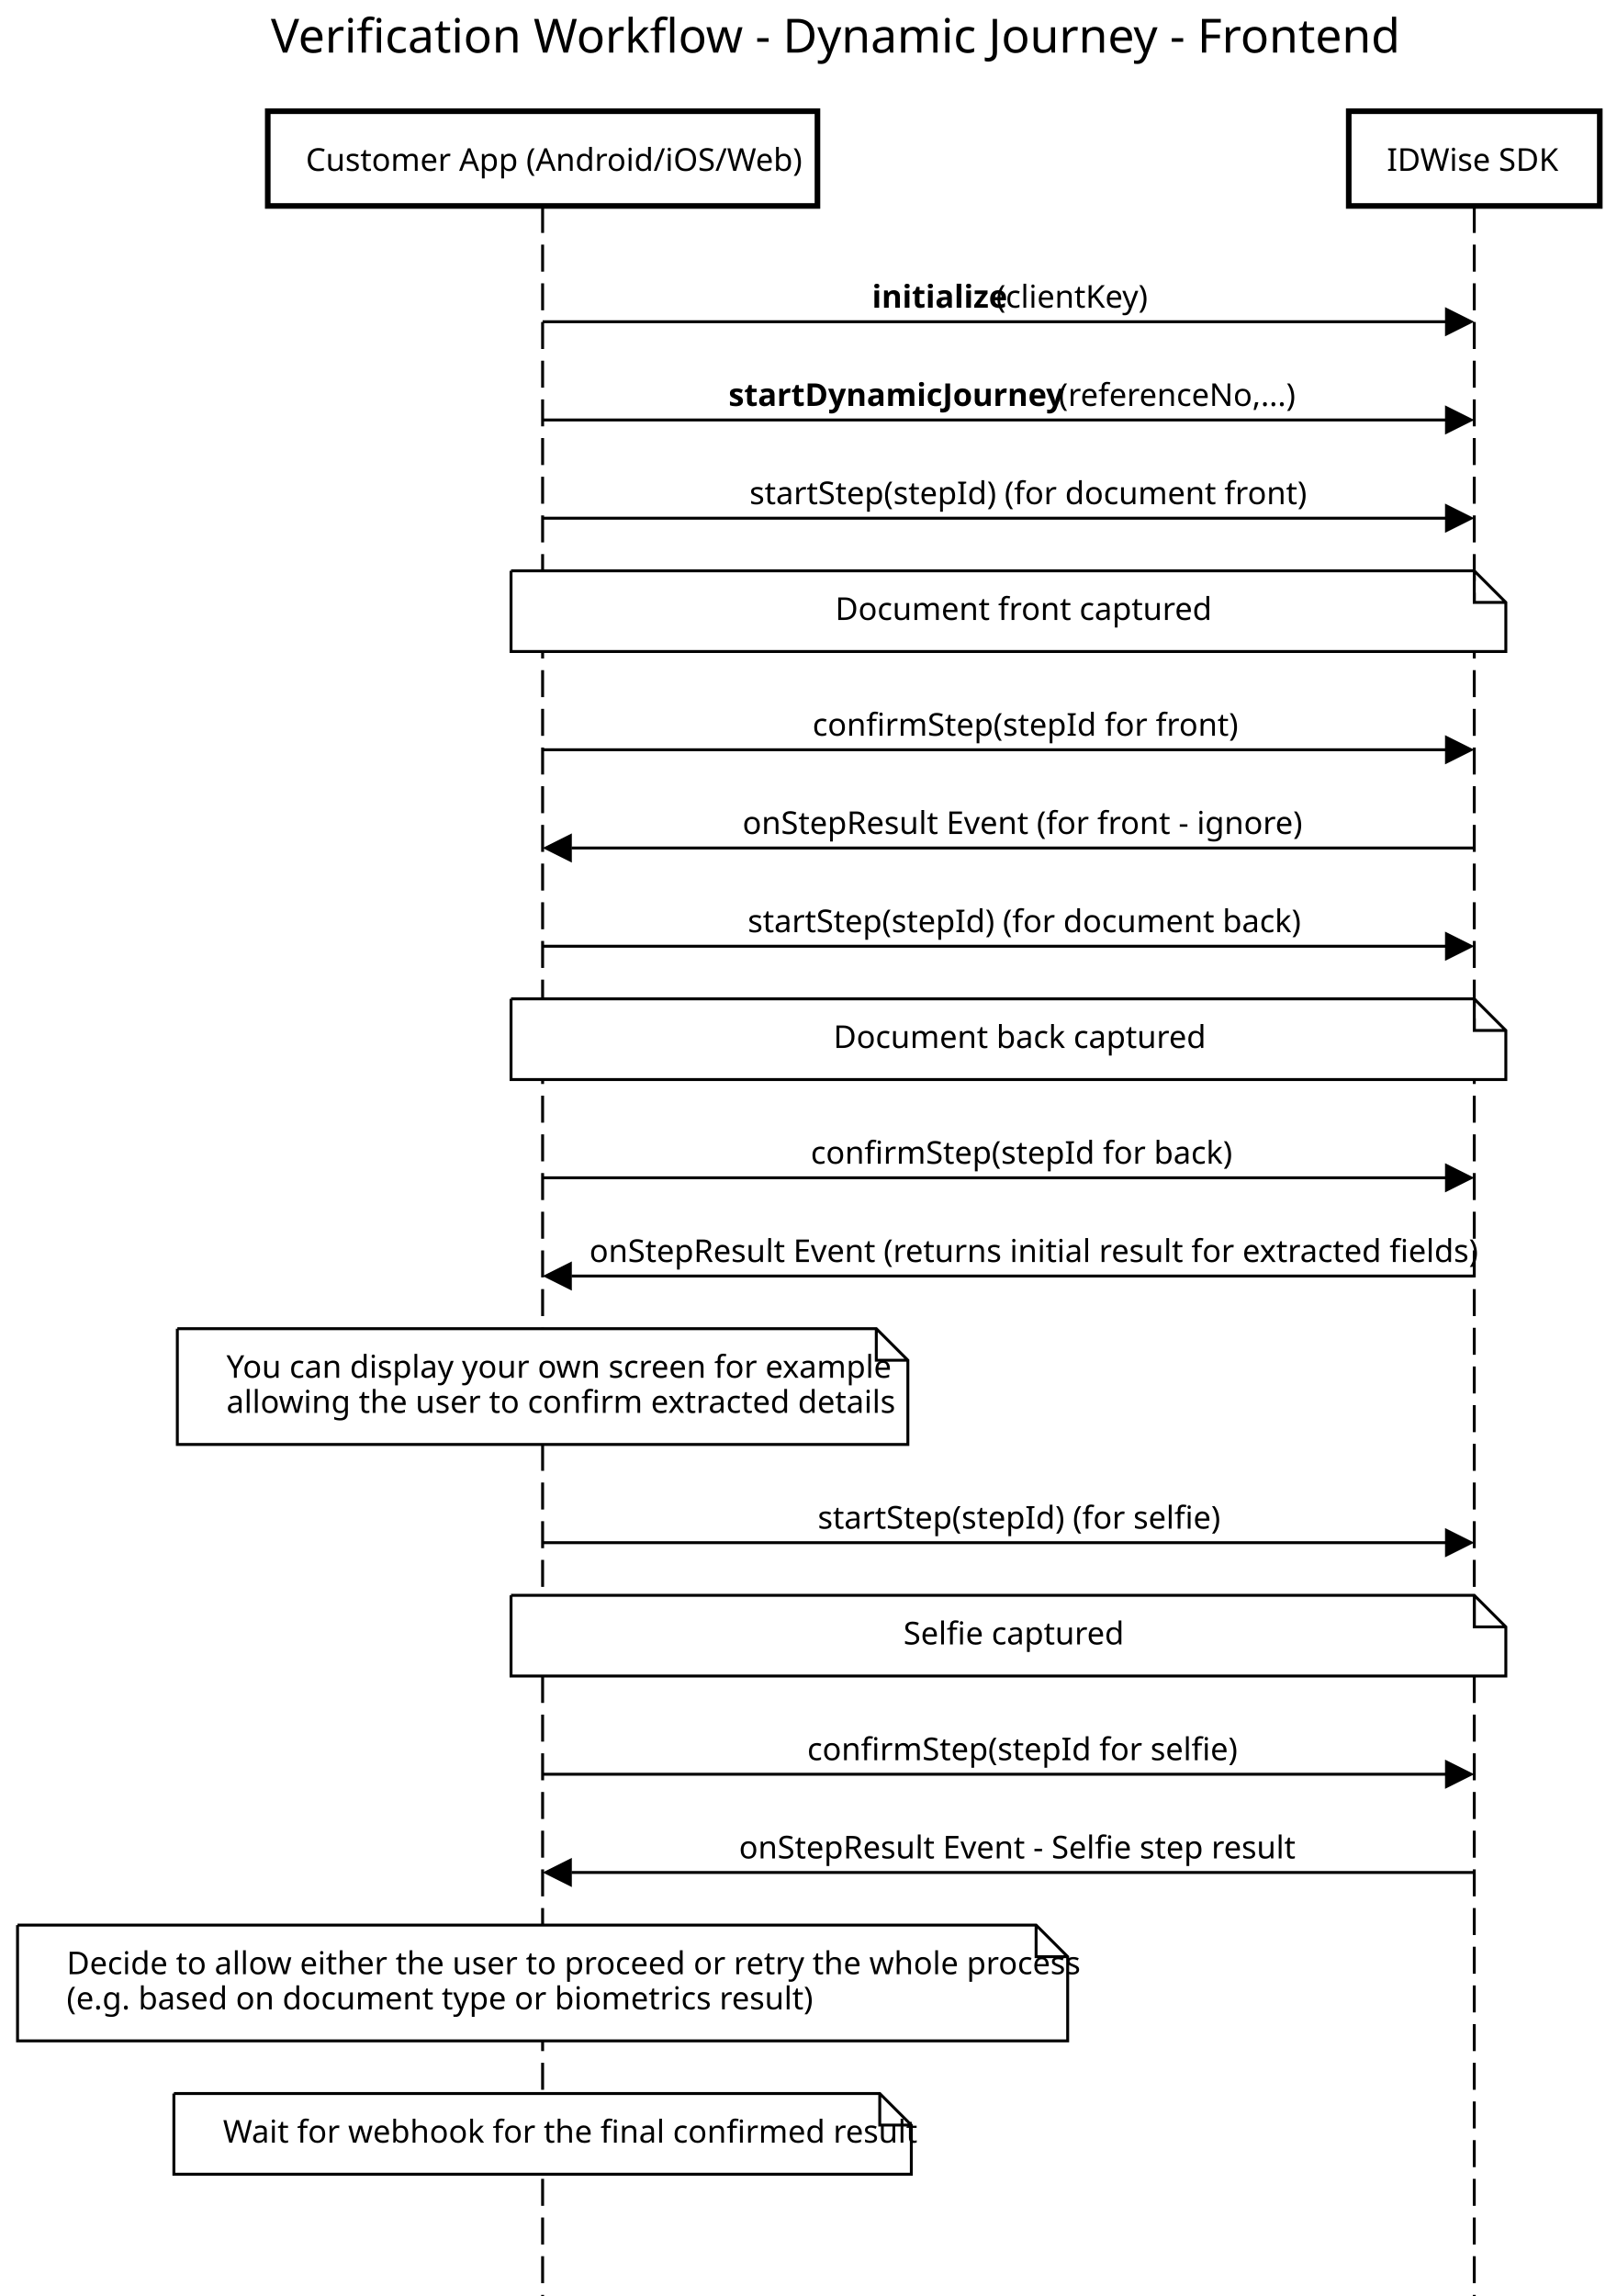
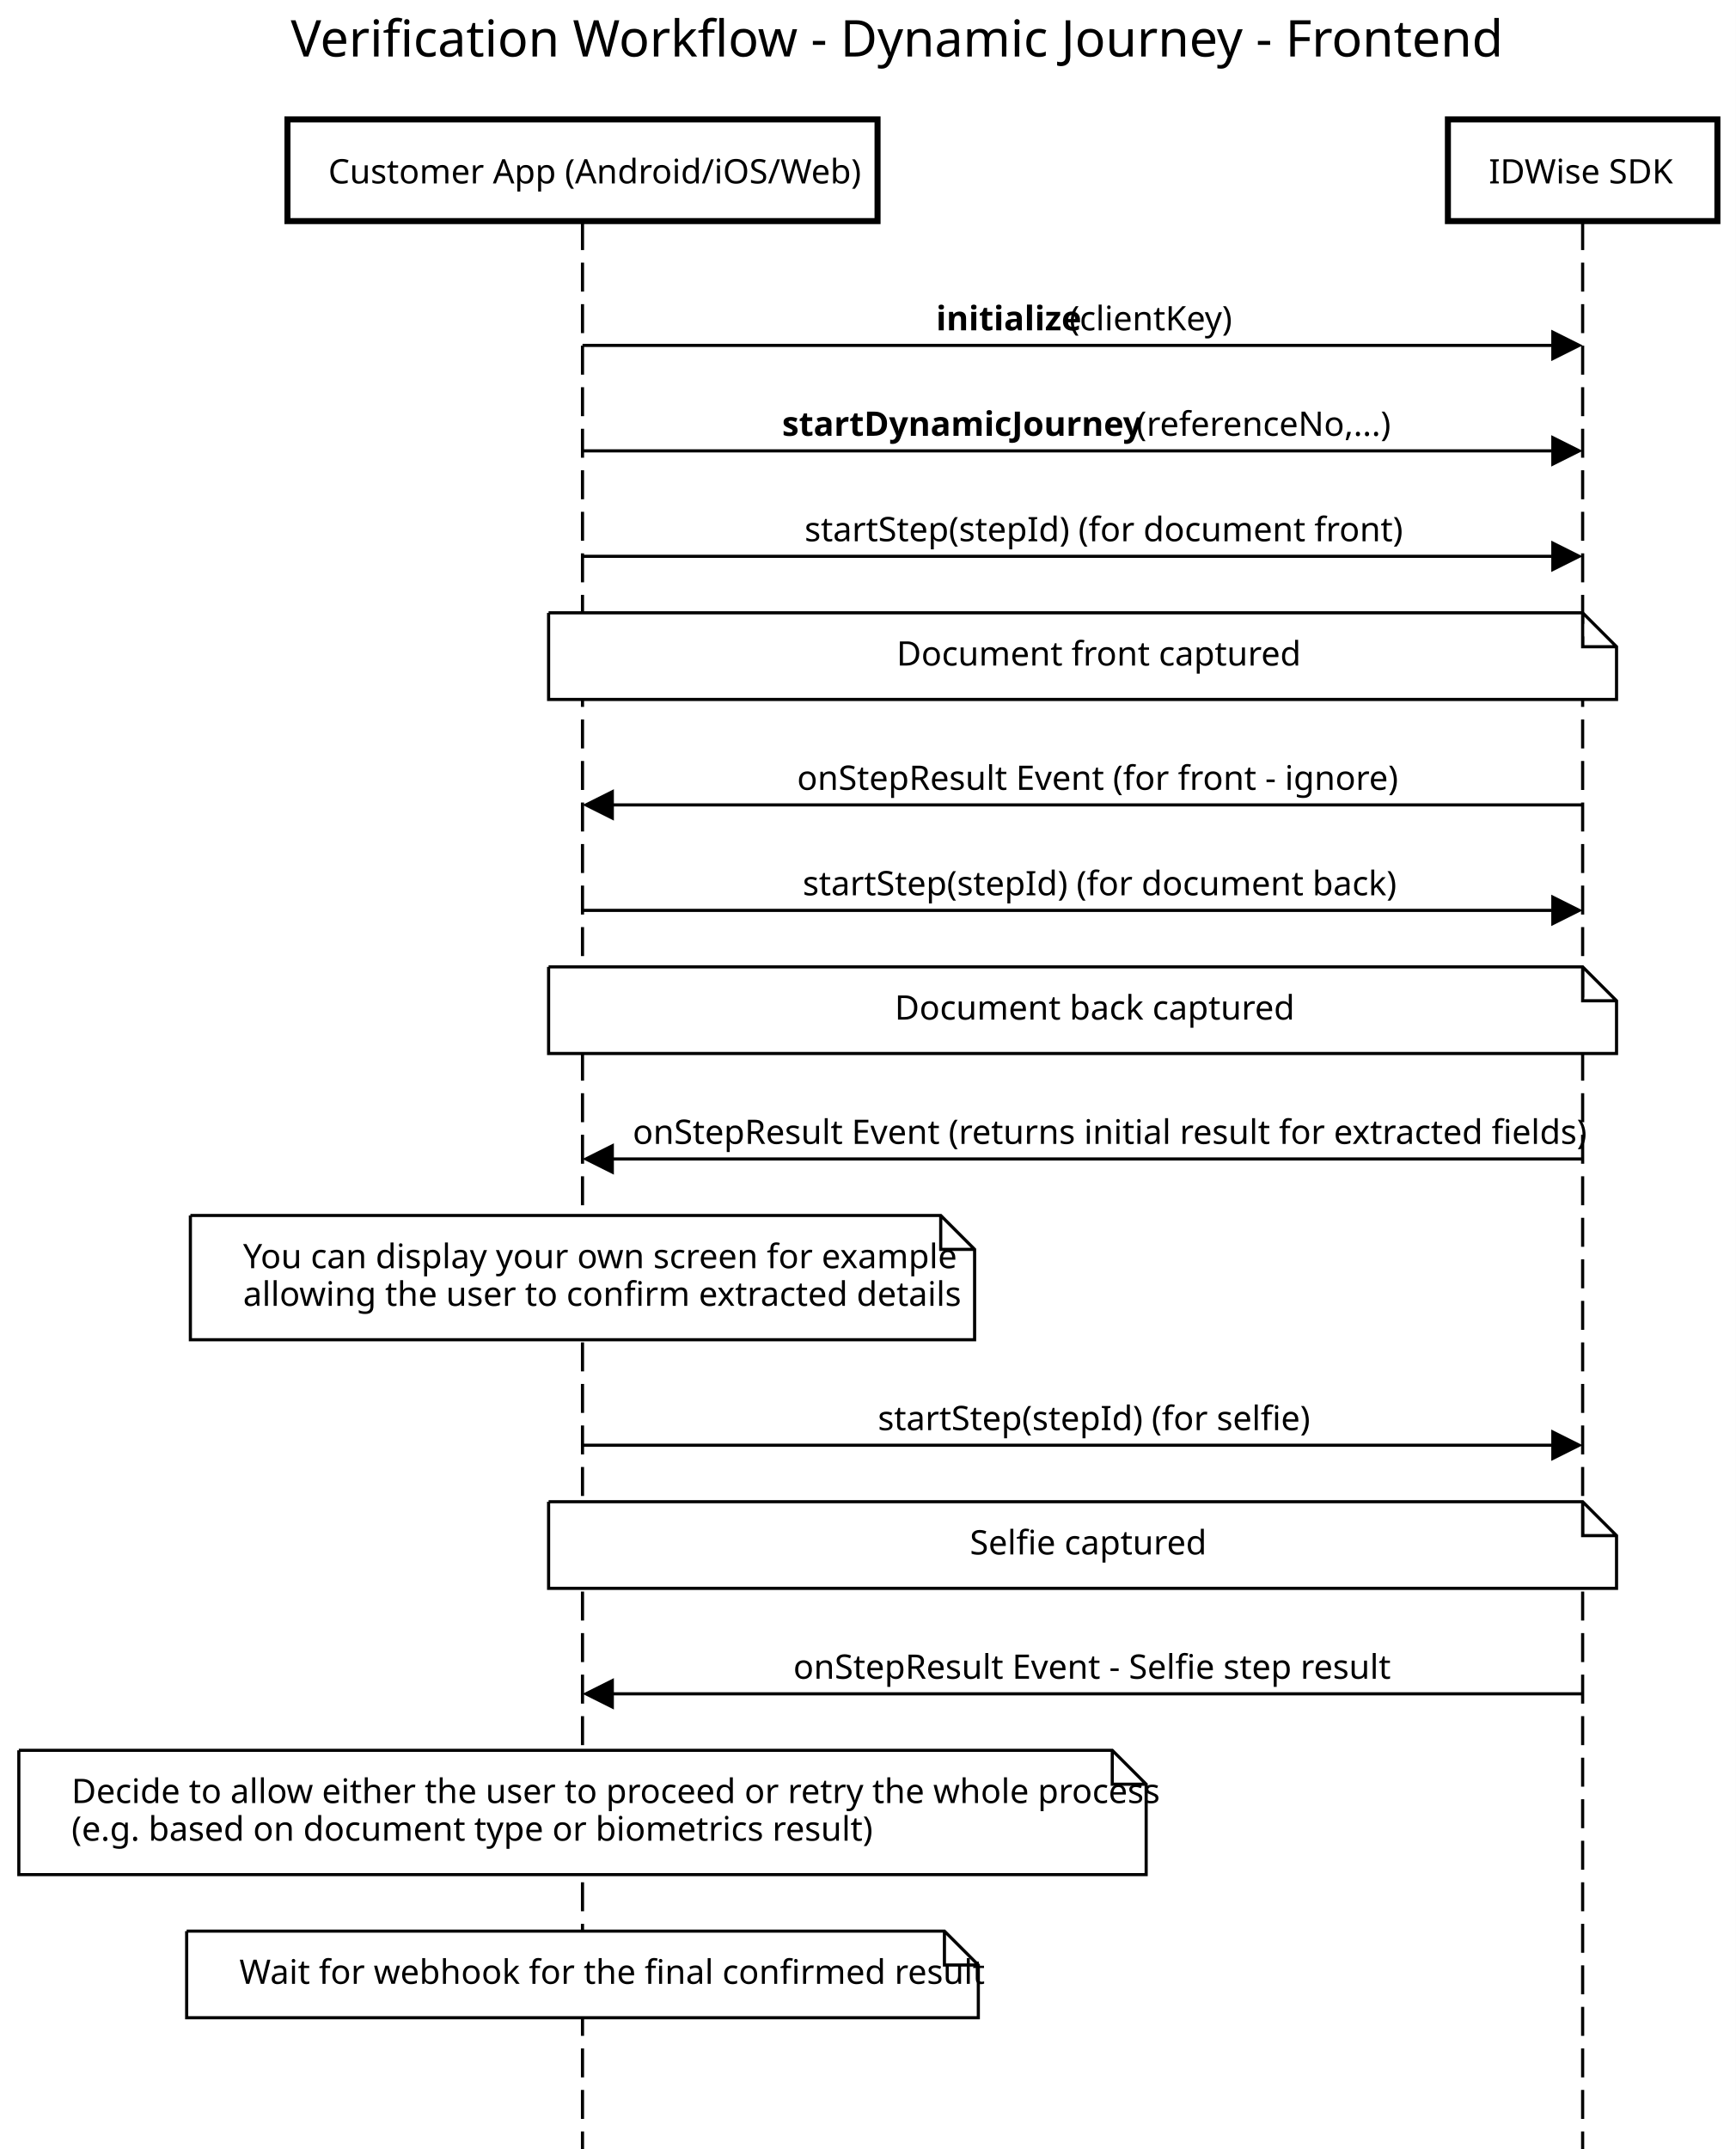
- <svg xmlns="http://www.w3.org/2000/svg" version="1.1" width="753" height="1069">
+ <svg xmlns="http://www.w3.org/2000/svg" version="1.1" width="753" height="932">
  <defs />
  <g>
    <g />
    <g />
    <g />
    <g />
    <g />
    <g />
    <g />
    <g />
    <g />
    <g />
    <g />
    <g />
    <g />
    <g />
    <g />
    <g />
    <g />
    <g />
-     <g />
-     <g />
-     <g />
    <g>
-       <rect fill="white" stroke="none" x="0" y="0" width="753" height="1069" />
+       <rect fill="white" stroke="none" x="0" y="0" width="753" height="932" />
    </g>
    <g>
      <text fill="black" stroke="none" font-family="sans-serif" font-size="16.5pt" font-style="normal" font-weight="normal" text-decoration="normal" x="126.132" y="24.503" text-anchor="start" dominant-baseline="alphabetic" xml:space="preserve">Verification Workflow - Dynamic Journey - Frontend</text>
    </g>
    <g />
    <g>
-       <path fill="none" stroke="black" paint-order="fill stroke markers" d=" M 252.68 95.888 L 252.68 1069.466" stroke-miterlimit="10" stroke-width="1.361" stroke-dasharray="12.566,5.445" />
-       <path fill="none" stroke="black" paint-order="fill stroke markers" d=" M 686.533 95.888 L 686.533 1069.466" stroke-miterlimit="10" stroke-width="1.361" stroke-dasharray="12.566,5.445" />
+       <path fill="none" stroke="black" paint-order="fill stroke markers" d=" M 252.68 95.888 L 252.68 932.25" stroke-miterlimit="10" stroke-width="1.361" stroke-dasharray="12.566,5.445" />
+       <path fill="none" stroke="black" paint-order="fill stroke markers" d=" M 686.533 95.888 L 686.533 932.25" stroke-miterlimit="10" stroke-width="1.361" stroke-dasharray="12.566,5.445" />
    </g>
    <g>
      <path fill="none" stroke="none" />
      <g>
        <path fill="white" stroke="black" paint-order="fill stroke markers" d=" M 124.691 51.783 L 380.668 51.783 L 380.668 95.888 L 124.691 95.888 L 124.691 51.783 Z" stroke-miterlimit="10" stroke-width="2.614" stroke-dasharray="" />
      </g>
      <g>
        <g />
        <text fill="black" stroke="none" font-family="sans-serif" font-size="11pt" font-style="normal" font-weight="normal" text-decoration="normal" x="142.415" y="79.552" text-anchor="start" dominant-baseline="alphabetic" xml:space="preserve">Customer App (Android/iOS/Web)</text>
      </g>
      <path fill="none" stroke="none" />
      <g>
        <path fill="white" stroke="black" paint-order="fill stroke markers" d=" M 628.083 51.783 L 744.984 51.783 L 744.984 95.888 L 628.083 95.888 L 628.083 51.783 Z" stroke-miterlimit="10" stroke-width="2.614" stroke-dasharray="" />
      </g>
      <g>
        <g />
        <text fill="black" stroke="none" font-family="sans-serif" font-size="11pt" font-style="normal" font-weight="normal" text-decoration="normal" x="645.807" y="79.552" text-anchor="start" dominant-baseline="alphabetic" xml:space="preserve">IDWise SDK</text>
      </g>
    </g>
    <g>
      <g>
        <g>
          <rect fill="white" stroke="none" x="403.613" y="128.558" width="131.987" height="21.236" />
        </g>
        <text fill="black" stroke="none" font-family="sans-serif" font-size="11pt" font-style="normal" font-weight="bold" text-decoration="normal" x="406.063" y="143.26" text-anchor="start" dominant-baseline="alphabetic" xml:space="preserve">initialize</text>
        <text fill="black" stroke="none" font-family="sans-serif" font-size="11pt" font-style="normal" font-weight="normal" text-decoration="normal" x="463.901" y="143.26" text-anchor="start" dominant-baseline="alphabetic" xml:space="preserve">(clientKey)</text>
      </g>
      <g>
        <path fill="none" stroke="black" paint-order="fill stroke markers" d=" M 252.68 149.794 L 673.084 149.794" stroke-miterlimit="10" stroke-width="1.361" stroke-dasharray="" />
        <g transform="translate(686.5334,149.7938) translate(-686.5334,-149.7938)">
          <path fill="black" stroke="none" paint-order="stroke fill markers" d=" M 672.921 142.987 L 686.533 149.794 L 672.921 156.6 Z" />
        </g>
      </g>
      <g>
        <g>
          <rect fill="white" stroke="none" x="336.798" y="174.297" width="265.616" height="21.236" />
        </g>
        <text fill="black" stroke="none" font-family="sans-serif" font-size="11pt" font-style="normal" font-weight="bold" text-decoration="normal" x="339.249" y="188.998" text-anchor="start" dominant-baseline="alphabetic" xml:space="preserve">startDynamicJourney</text>
        <text fill="black" stroke="none" font-family="sans-serif" font-size="11pt" font-style="normal" font-weight="normal" text-decoration="normal" x="489.163" y="188.998" text-anchor="start" dominant-baseline="alphabetic" xml:space="preserve"> (referenceNo,...)</text>
      </g>
      <g>
        <path fill="none" stroke="black" paint-order="fill stroke markers" d=" M 252.68 195.532 L 673.084 195.532" stroke-miterlimit="10" stroke-width="1.361" stroke-dasharray="" />
        <g transform="translate(686.5334,195.5324) translate(-686.5334,-195.5324)">
          <path fill="black" stroke="none" paint-order="stroke fill markers" d=" M 672.921 188.726 L 686.533 195.532 L 672.921 202.339 Z" />
        </g>
      </g>
      <g>
        <g>
          <rect fill="white" stroke="none" x="346.569" y="220.035" width="246.074" height="21.236" />
        </g>
        <text fill="black" stroke="none" font-family="sans-serif" font-size="11pt" font-style="normal" font-weight="normal" text-decoration="normal" x="349.02" y="234.737" text-anchor="start" dominant-baseline="alphabetic" xml:space="preserve">startStep(stepId) (for document front)</text>
      </g>
      <g>
        <path fill="none" stroke="black" paint-order="fill stroke markers" d=" M 252.68 241.271 L 673.084 241.271" stroke-miterlimit="10" stroke-width="1.361" stroke-dasharray="" />
        <g transform="translate(686.5334,241.271) translate(-686.5334,-241.271)">
          <path fill="black" stroke="none" paint-order="stroke fill markers" d=" M 672.921 234.465 L 686.533 241.271 L 672.921 248.077 Z" />
        </g>
      </g>
      <path fill="white" stroke="black" paint-order="fill stroke markers" d=" M 237.978 265.774 L 686.533 265.774 L 701.235 280.475 L 701.235 303.345 L 237.978 303.345 L 237.978 265.774 M 686.533 265.774 L 686.533 280.475 L 701.235 280.475" stroke-miterlimit="10" stroke-width="1.361" stroke-dasharray="" />
      <g>
        <text fill="black" stroke="none" font-family="sans-serif" font-size="11pt" font-style="normal" font-weight="normal" text-decoration="normal" x="388.934" y="288.643" text-anchor="start" dominant-baseline="alphabetic" xml:space="preserve">Document front captured</text>
      </g>
      <g>
        <g>
-           <rect fill="white" stroke="none" x="375.904" y="327.848" width="187.406" height="21.236" />
+           <rect fill="white" stroke="none" x="343.302" y="327.848" width="252.61" height="21.236" />
        </g>
-         <text fill="black" stroke="none" font-family="sans-serif" font-size="11pt" font-style="normal" font-weight="normal" text-decoration="normal" x="378.354" y="342.549" text-anchor="start" dominant-baseline="alphabetic" xml:space="preserve">confirmStep(stepId for front)</text>
+         <text fill="black" stroke="none" font-family="sans-serif" font-size="11pt" font-style="normal" font-weight="normal" text-decoration="normal" x="345.752" y="342.549" text-anchor="start" dominant-baseline="alphabetic" xml:space="preserve">onStepResult Event (for front - ignore)</text>
      </g>
      <g>
-         <path fill="none" stroke="black" paint-order="fill stroke markers" d=" M 252.68 349.083 L 673.084 349.083" stroke-miterlimit="10" stroke-width="1.361" stroke-dasharray="" />
-         <g transform="translate(686.5334,349.0833) translate(-686.5334,-349.0833)">
-           <path fill="black" stroke="none" paint-order="stroke fill markers" d=" M 672.921 342.277 L 686.533 349.083 L 672.921 355.89 Z" />
+         <path fill="none" stroke="black" paint-order="fill stroke markers" d=" M 686.533 349.083 L 266.129 349.083" stroke-miterlimit="10" stroke-width="1.361" stroke-dasharray="" />
+         <g transform="translate(252.6796,349.0833) translate(-252.6796,-349.0833)">
+           <path fill="black" stroke="none" paint-order="stroke fill markers" d=" M 266.292 342.277 L 252.68 349.083 L 266.292 355.89 Z" />
        </g>
      </g>
      <g>
        <g>
-           <rect fill="white" stroke="none" x="343.302" y="373.586" width="252.61" height="21.236" />
+           <rect fill="white" stroke="none" x="345.753" y="373.586" width="247.706" height="21.236" />
        </g>
-         <text fill="black" stroke="none" font-family="sans-serif" font-size="11pt" font-style="normal" font-weight="normal" text-decoration="normal" x="345.752" y="388.288" text-anchor="start" dominant-baseline="alphabetic" xml:space="preserve">onStepResult Event (for front - ignore)</text>
+         <text fill="black" stroke="none" font-family="sans-serif" font-size="11pt" font-style="normal" font-weight="normal" text-decoration="normal" x="348.204" y="388.288" text-anchor="start" dominant-baseline="alphabetic" xml:space="preserve">startStep(stepId) (for document back)</text>
      </g>
      <g>
-         <path fill="none" stroke="black" paint-order="fill stroke markers" d=" M 686.533 394.822 L 266.129 394.822" stroke-miterlimit="10" stroke-width="1.361" stroke-dasharray="" />
-         <g transform="translate(252.6796,394.8219) translate(-252.6796,-394.8219)">
-           <path fill="black" stroke="none" paint-order="stroke fill markers" d=" M 266.292 388.016 L 252.68 394.822 L 266.292 401.628 Z" />
+         <path fill="none" stroke="black" paint-order="fill stroke markers" d=" M 252.68 394.822 L 673.084 394.822" stroke-miterlimit="10" stroke-width="1.361" stroke-dasharray="" />
+         <g transform="translate(686.5334,394.8219) translate(-686.5334,-394.8219)">
+           <path fill="black" stroke="none" paint-order="stroke fill markers" d=" M 672.921 388.016 L 686.533 394.822 L 672.921 401.628 Z" />
        </g>
+       </g>
+       <path fill="white" stroke="black" paint-order="fill stroke markers" d=" M 237.978 419.325 L 686.533 419.325 L 701.235 434.026 L 701.235 456.896 L 237.978 456.896 L 237.978 419.325 M 686.533 419.325 L 686.533 434.026 L 701.235 434.026" stroke-miterlimit="10" stroke-width="1.361" stroke-dasharray="" />
+       <g>
+         <text fill="black" stroke="none" font-family="sans-serif" font-size="11pt" font-style="normal" font-weight="normal" text-decoration="normal" x="388.118" y="442.194" text-anchor="start" dominant-baseline="alphabetic" xml:space="preserve">Document back captured</text>
      </g>
      <g>
        <g>
-           <rect fill="white" stroke="none" x="345.753" y="419.325" width="247.706" height="21.236" />
+           <rect fill="white" stroke="none" x="272.01" y="481.398" width="395.194" height="21.236" />
        </g>
-         <text fill="black" stroke="none" font-family="sans-serif" font-size="11pt" font-style="normal" font-weight="normal" text-decoration="normal" x="348.204" y="434.026" text-anchor="start" dominant-baseline="alphabetic" xml:space="preserve">startStep(stepId) (for document back)</text>
+         <text fill="black" stroke="none" font-family="sans-serif" font-size="11pt" font-style="normal" font-weight="normal" text-decoration="normal" x="274.46" y="496.1" text-anchor="start" dominant-baseline="alphabetic" xml:space="preserve">onStepResult Event (returns initial result for extracted fields)</text>
      </g>
      <g>
-         <path fill="none" stroke="black" paint-order="fill stroke markers" d=" M 252.68 440.56 L 673.084 440.56" stroke-miterlimit="10" stroke-width="1.361" stroke-dasharray="" />
-         <g transform="translate(686.5334,440.5604) translate(-686.5334,-440.5604)">
-           <path fill="black" stroke="none" paint-order="stroke fill markers" d=" M 672.921 433.754 L 686.533 440.56 L 672.921 447.367 Z" />
+         <path fill="none" stroke="black" paint-order="fill stroke markers" d=" M 686.533 502.634 L 266.129 502.634" stroke-miterlimit="10" stroke-width="1.361" stroke-dasharray="" />
+         <g transform="translate(252.6796,502.6342) translate(-252.6796,-502.6342)">
+           <path fill="black" stroke="none" paint-order="stroke fill markers" d=" M 266.292 495.828 L 252.68 502.634 L 266.292 509.441 Z" />
        </g>
      </g>
-       <path fill="white" stroke="black" paint-order="fill stroke markers" d=" M 237.978 465.063 L 686.533 465.063 L 701.235 479.765 L 701.235 502.634 L 237.978 502.634 L 237.978 465.063 M 686.533 465.063 L 686.533 479.765 L 701.235 479.765" stroke-miterlimit="10" stroke-width="1.361" stroke-dasharray="" />
+       <path fill="white" stroke="black" paint-order="fill stroke markers" d=" M 82.584 527.137 L 408.073 527.137 L 422.775 541.839 L 422.775 581.043 L 82.584 581.043 L 82.584 527.137 M 408.073 527.137 L 408.073 541.839 L 422.775 541.839" stroke-miterlimit="10" stroke-width="1.361" stroke-dasharray="" />
      <g>
-         <text fill="black" stroke="none" font-family="sans-serif" font-size="11pt" font-style="normal" font-weight="normal" text-decoration="normal" x="388.118" y="487.933" text-anchor="start" dominant-baseline="alphabetic" xml:space="preserve">Document back captured</text>
+         <text fill="black" stroke="none" font-family="sans-serif" font-size="11pt" font-style="normal" font-weight="normal" text-decoration="normal" x="105.453" y="550.006" text-anchor="start" dominant-baseline="alphabetic" xml:space="preserve">You can display your own screen for example</text>
+         <text fill="black" stroke="none" font-family="sans-serif" font-size="11pt" font-style="normal" font-weight="normal" text-decoration="normal" x="105.453" y="566.341" text-anchor="start" dominant-baseline="alphabetic" xml:space="preserve">allowing the user to confirm extracted details</text>
      </g>
      <g>
        <g>
-           <rect fill="white" stroke="none" x="375.088" y="527.137" width="189.038" height="21.236" />
+           <rect fill="white" stroke="none" x="378.352" y="605.546" width="182.51" height="21.236" />
        </g>
-         <text fill="black" stroke="none" font-family="sans-serif" font-size="11pt" font-style="normal" font-weight="normal" text-decoration="normal" x="377.538" y="541.839" text-anchor="start" dominant-baseline="alphabetic" xml:space="preserve">confirmStep(stepId for back)</text>
+         <text fill="black" stroke="none" font-family="sans-serif" font-size="11pt" font-style="normal" font-weight="normal" text-decoration="normal" x="380.802" y="620.248" text-anchor="start" dominant-baseline="alphabetic" xml:space="preserve">startStep(stepId) (for selfie)</text>
      </g>
      <g>
-         <path fill="none" stroke="black" paint-order="fill stroke markers" d=" M 252.68 548.373 L 673.084 548.373" stroke-miterlimit="10" stroke-width="1.361" stroke-dasharray="" />
-         <g transform="translate(686.5334,548.3728) translate(-686.5334,-548.3728)">
-           <path fill="black" stroke="none" paint-order="stroke fill markers" d=" M 672.921 541.566 L 686.533 548.373 L 672.921 555.179 Z" />
+         <path fill="none" stroke="black" paint-order="fill stroke markers" d=" M 252.68 626.782 L 673.084 626.782" stroke-miterlimit="10" stroke-width="1.361" stroke-dasharray="" />
+         <g transform="translate(686.5334,626.7818) translate(-686.5334,-626.7818)">
+           <path fill="black" stroke="none" paint-order="stroke fill markers" d=" M 672.921 619.975 L 686.533 626.782 L 672.921 633.588 Z" />
        </g>
+       </g>
+       <path fill="white" stroke="black" paint-order="fill stroke markers" d=" M 237.978 651.285 L 686.533 651.285 L 701.235 665.986 L 701.235 688.856 L 237.978 688.856 L 237.978 651.285 M 686.533 651.285 L 686.533 665.986 L 701.235 665.986" stroke-miterlimit="10" stroke-width="1.361" stroke-dasharray="" />
+       <g>
+         <text fill="black" stroke="none" font-family="sans-serif" font-size="11pt" font-style="normal" font-weight="normal" text-decoration="normal" x="420.709" y="674.154" text-anchor="start" dominant-baseline="alphabetic" xml:space="preserve">Selfie captured</text>
      </g>
      <g>
        <g>
-           <rect fill="white" stroke="none" x="272.01" y="572.876" width="395.194" height="21.236" />
+           <rect fill="white" stroke="none" x="341.666" y="713.358" width="255.881" height="21.236" />
        </g>
-         <text fill="black" stroke="none" font-family="sans-serif" font-size="11pt" font-style="normal" font-weight="normal" text-decoration="normal" x="274.46" y="587.577" text-anchor="start" dominant-baseline="alphabetic" xml:space="preserve">onStepResult Event (returns initial result for extracted fields)</text>
+         <text fill="black" stroke="none" font-family="sans-serif" font-size="11pt" font-style="normal" font-weight="normal" text-decoration="normal" x="344.116" y="728.06" text-anchor="start" dominant-baseline="alphabetic" xml:space="preserve">onStepResult Event - Selfie step result</text>
      </g>
      <g>
-         <path fill="none" stroke="black" paint-order="fill stroke markers" d=" M 686.533 594.111 L 266.129 594.111" stroke-miterlimit="10" stroke-width="1.361" stroke-dasharray="" />
-         <g transform="translate(252.6796,594.1113) translate(-252.6796,-594.1113)">
-           <path fill="black" stroke="none" paint-order="stroke fill markers" d=" M 266.292 587.305 L 252.68 594.111 L 266.292 600.918 Z" />
+         <path fill="none" stroke="black" paint-order="fill stroke markers" d=" M 686.533 734.594 L 266.129 734.594" stroke-miterlimit="10" stroke-width="1.361" stroke-dasharray="" />
+         <g transform="translate(252.6796,734.5941) translate(-252.6796,-734.5941)">
+           <path fill="black" stroke="none" paint-order="stroke fill markers" d=" M 266.292 727.788 L 252.68 734.594 L 266.292 741.4 Z" />
        </g>
      </g>
-       <path fill="white" stroke="black" paint-order="fill stroke markers" d=" M 82.584 618.614 L 408.073 618.614 L 422.775 633.316 L 422.775 672.52 L 82.584 672.52 L 82.584 618.614 M 408.073 618.614 L 408.073 633.316 L 422.775 633.316" stroke-miterlimit="10" stroke-width="1.361" stroke-dasharray="" />
+       <path fill="white" stroke="black" paint-order="fill stroke markers" d=" M 8.168 759.097 L 482.49 759.097 L 497.192 773.799 L 497.192 813.003 L 8.168 813.003 L 8.168 759.097 M 482.49 759.097 L 482.49 773.799 L 497.192 773.799" stroke-miterlimit="10" stroke-width="1.361" stroke-dasharray="" />
      <g>
-         <text fill="black" stroke="none" font-family="sans-serif" font-size="11pt" font-style="normal" font-weight="normal" text-decoration="normal" x="105.453" y="641.483" text-anchor="start" dominant-baseline="alphabetic" xml:space="preserve">You can display your own screen for example</text>
-         <text fill="black" stroke="none" font-family="sans-serif" font-size="11pt" font-style="normal" font-weight="normal" text-decoration="normal" x="105.453" y="657.819" text-anchor="start" dominant-baseline="alphabetic" xml:space="preserve">allowing the user to confirm extracted details</text>
+         <text fill="black" stroke="none" font-family="sans-serif" font-size="11pt" font-style="normal" font-weight="normal" text-decoration="normal" x="31.037" y="781.966" text-anchor="start" dominant-baseline="alphabetic" xml:space="preserve">Decide to allow either the user to proceed or retry the whole process</text>
+         <text fill="black" stroke="none" font-family="sans-serif" font-size="11pt" font-style="normal" font-weight="normal" text-decoration="normal" x="31.037" y="798.301" text-anchor="start" dominant-baseline="alphabetic" xml:space="preserve">(e.g. based on document type or biometrics result)</text>
      </g>
+       <path fill="white" stroke="black" paint-order="fill stroke markers" d=" M 80.974 837.506 L 409.684 837.506 L 424.386 852.208 L 424.386 875.077 L 80.974 875.077 L 80.974 837.506 M 409.684 837.506 L 409.684 852.208 L 424.386 852.208" stroke-miterlimit="10" stroke-width="1.361" stroke-dasharray="" />
      <g>
-         <g>
-           <rect fill="white" stroke="none" x="378.352" y="697.023" width="182.51" height="21.236" />
-         </g>
-         <text fill="black" stroke="none" font-family="sans-serif" font-size="11pt" font-style="normal" font-weight="normal" text-decoration="normal" x="380.802" y="711.725" text-anchor="start" dominant-baseline="alphabetic" xml:space="preserve">startStep(stepId) (for selfie)</text>
-       </g>
-       <g>
-         <path fill="none" stroke="black" paint-order="fill stroke markers" d=" M 252.68 718.259 L 673.084 718.259" stroke-miterlimit="10" stroke-width="1.361" stroke-dasharray="" />
-         <g transform="translate(686.5334,718.2589) translate(-686.5334,-718.2589)">
-           <path fill="black" stroke="none" paint-order="stroke fill markers" d=" M 672.921 711.453 L 686.533 718.259 L 672.921 725.065 Z" />
-         </g>
-       </g>
-       <path fill="white" stroke="black" paint-order="fill stroke markers" d=" M 237.978 742.762 L 686.533 742.762 L 701.235 757.463 L 701.235 780.333 L 237.978 780.333 L 237.978 742.762 M 686.533 742.762 L 686.533 757.463 L 701.235 757.463" stroke-miterlimit="10" stroke-width="1.361" stroke-dasharray="" />
-       <g>
-         <text fill="black" stroke="none" font-family="sans-serif" font-size="11pt" font-style="normal" font-weight="normal" text-decoration="normal" x="420.709" y="765.631" text-anchor="start" dominant-baseline="alphabetic" xml:space="preserve">Selfie captured</text>
-       </g>
-       <g>
-         <g>
-           <rect fill="white" stroke="none" x="373.459" y="804.835" width="192.295" height="21.236" />
-         </g>
-         <text fill="black" stroke="none" font-family="sans-serif" font-size="11pt" font-style="normal" font-weight="normal" text-decoration="normal" x="375.909" y="819.537" text-anchor="start" dominant-baseline="alphabetic" xml:space="preserve">confirmStep(stepId for selfie)</text>
-       </g>
-       <g>
-         <path fill="none" stroke="black" paint-order="fill stroke markers" d=" M 252.68 826.071 L 673.084 826.071" stroke-miterlimit="10" stroke-width="1.361" stroke-dasharray="" />
-         <g transform="translate(686.5334,826.0712) translate(-686.5334,-826.0712)">
-           <path fill="black" stroke="none" paint-order="stroke fill markers" d=" M 672.921 819.265 L 686.533 826.071 L 672.921 832.878 Z" />
-         </g>
-       </g>
-       <g>
-         <g>
-           <rect fill="white" stroke="none" x="341.666" y="850.574" width="255.881" height="21.236" />
-         </g>
-         <text fill="black" stroke="none" font-family="sans-serif" font-size="11pt" font-style="normal" font-weight="normal" text-decoration="normal" x="344.116" y="865.276" text-anchor="start" dominant-baseline="alphabetic" xml:space="preserve">onStepResult Event - Selfie step result</text>
-       </g>
-       <g>
-         <path fill="none" stroke="black" paint-order="fill stroke markers" d=" M 686.533 871.81 L 266.129 871.81" stroke-miterlimit="10" stroke-width="1.361" stroke-dasharray="" />
-         <g transform="translate(252.6796,871.8098) translate(-252.6796,-871.8098)">
-           <path fill="black" stroke="none" paint-order="stroke fill markers" d=" M 266.292 865.003 L 252.68 871.81 L 266.292 878.616 Z" />
-         </g>
-       </g>
-       <path fill="white" stroke="black" paint-order="fill stroke markers" d=" M 8.168 896.313 L 482.49 896.313 L 497.192 911.014 L 497.192 950.219 L 8.168 950.219 L 8.168 896.313 M 482.49 896.313 L 482.49 911.014 L 497.192 911.014" stroke-miterlimit="10" stroke-width="1.361" stroke-dasharray="" />
-       <g>
-         <text fill="black" stroke="none" font-family="sans-serif" font-size="11pt" font-style="normal" font-weight="normal" text-decoration="normal" x="31.037" y="919.182" text-anchor="start" dominant-baseline="alphabetic" xml:space="preserve">Decide to allow either the user to proceed or retry the whole process</text>
-         <text fill="black" stroke="none" font-family="sans-serif" font-size="11pt" font-style="normal" font-weight="normal" text-decoration="normal" x="31.037" y="935.517" text-anchor="start" dominant-baseline="alphabetic" xml:space="preserve">(e.g. based on document type or biometrics result)</text>
-       </g>
-       <path fill="white" stroke="black" paint-order="fill stroke markers" d=" M 80.974 974.722 L 409.684 974.722 L 424.386 989.423 L 424.386 1012.293 L 80.974 1012.293 L 80.974 974.722 M 409.684 974.722 L 409.684 989.423 L 424.386 989.423" stroke-miterlimit="10" stroke-width="1.361" stroke-dasharray="" />
-       <g>
-         <text fill="black" stroke="none" font-family="sans-serif" font-size="11pt" font-style="normal" font-weight="normal" text-decoration="normal" x="103.843" y="997.591" text-anchor="start" dominant-baseline="alphabetic" xml:space="preserve">Wait for webhook for the final confirmed result</text>
+         <text fill="black" stroke="none" font-family="sans-serif" font-size="11pt" font-style="normal" font-weight="normal" text-decoration="normal" x="103.843" y="860.375" text-anchor="start" dominant-baseline="alphabetic" xml:space="preserve">Wait for webhook for the final confirmed result</text>
      </g>
    </g>
    <g />
    <g />
  </g>
</svg>
